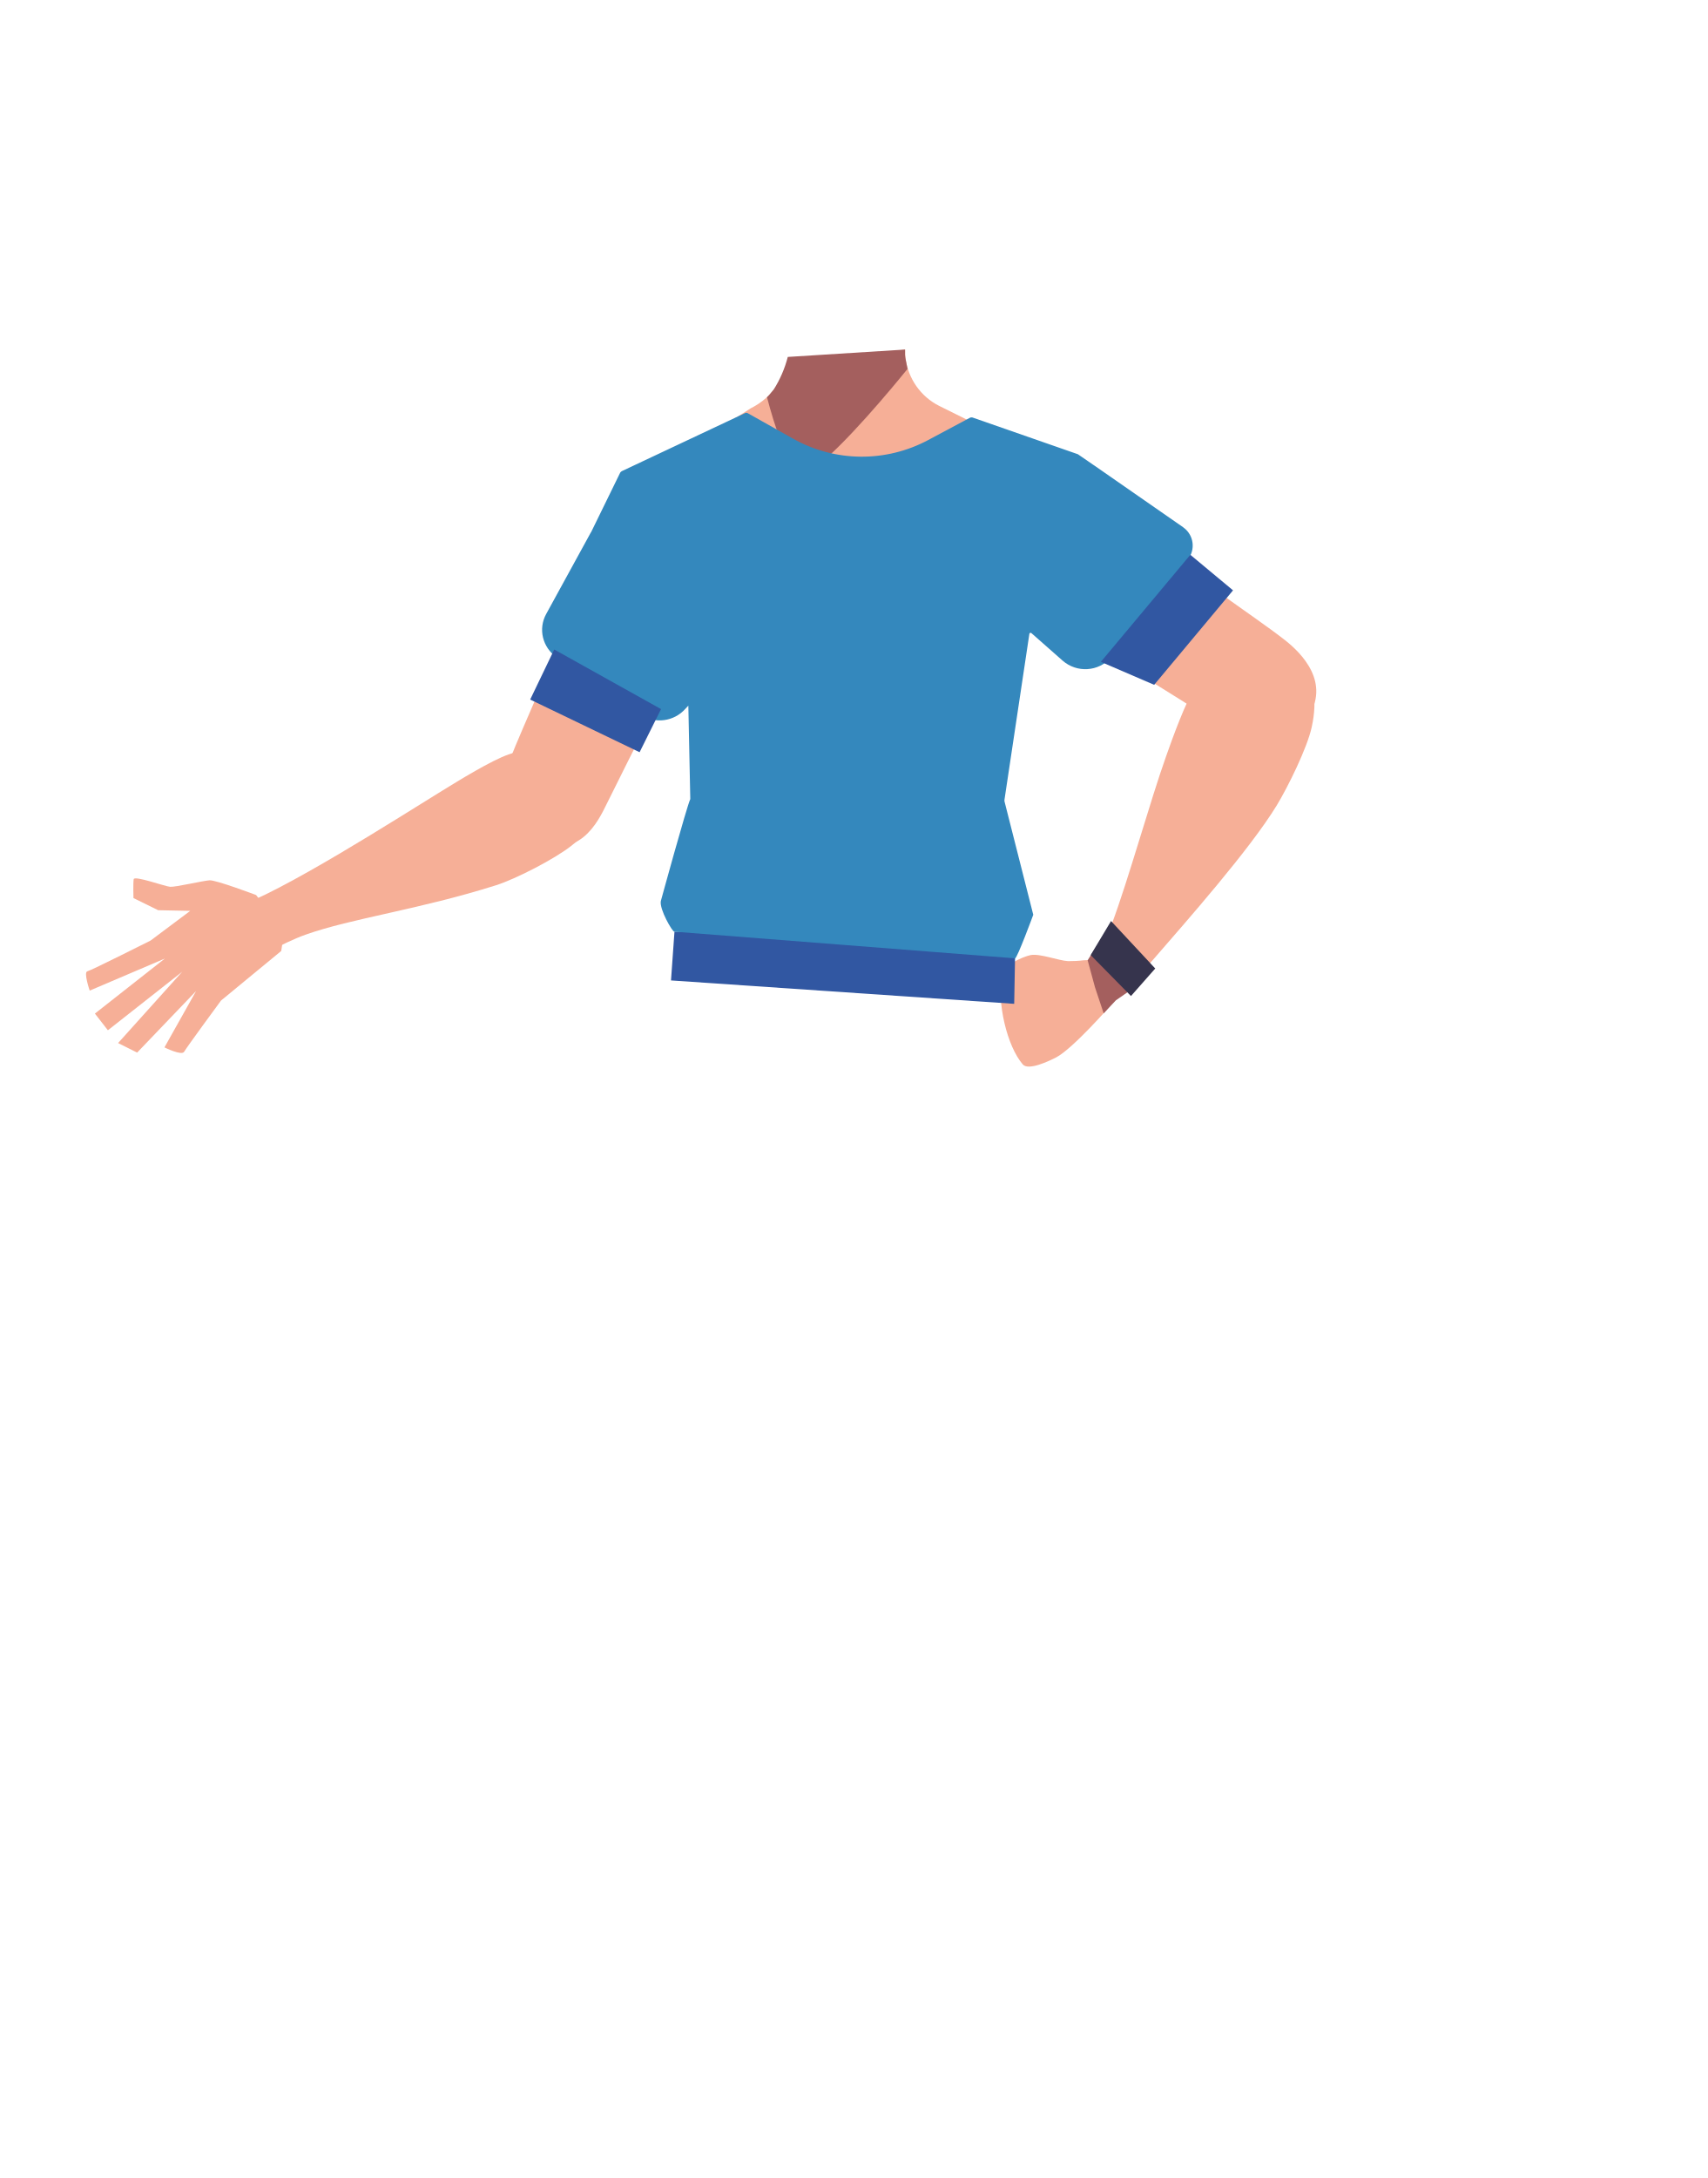
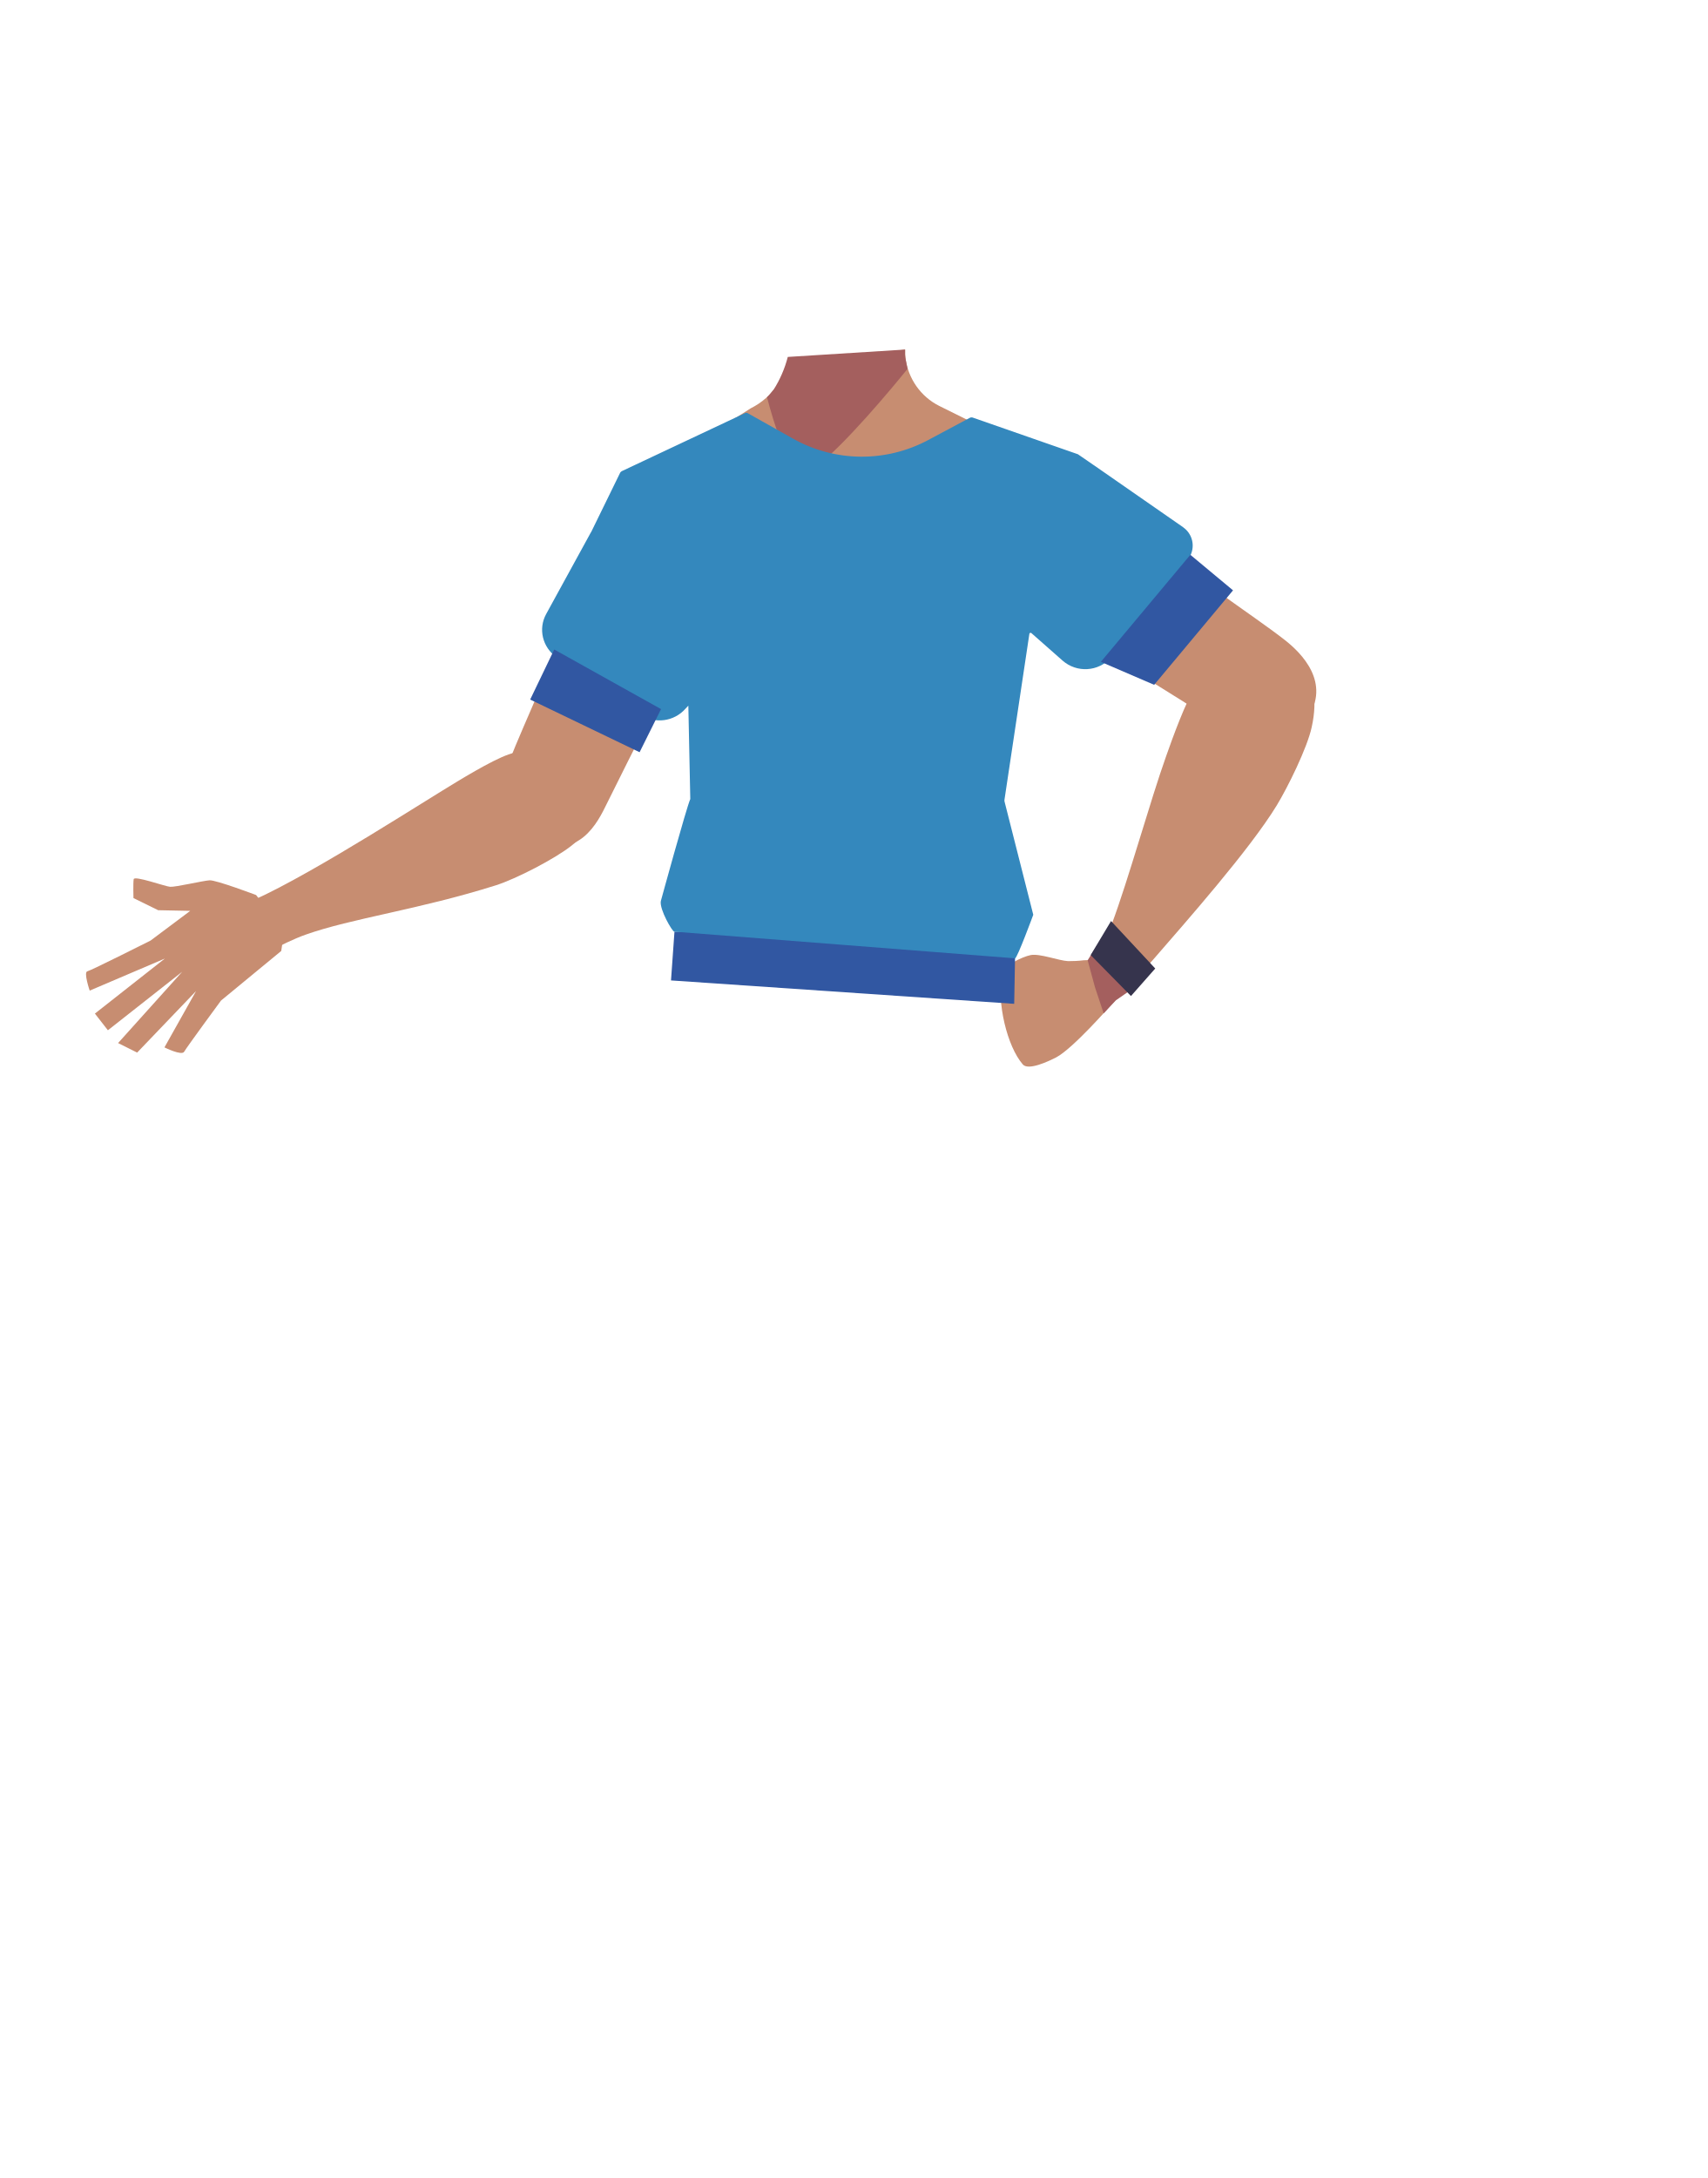
<svg xmlns="http://www.w3.org/2000/svg" version="1.1" id="Calque_1" x="0px" y="0px" viewBox="0 0 788 1005" style="enable-background:new 0 0 788 1005;" xml:space="preserve">
  <style type="text/css">
- 	.st0{fill:#F6AF97;}
+ 	.st0{fill:#C78D71;}
	.st1{fill:#A45F5E;}
	.st2{fill:#36344D;}
	.st3{fill:#8E4917;}
	.st4{fill:#3157A2;}
	.st5{fill:#3488BD;}
</style>
  <g id="Calque_1_00000125577477013597057740000010371921415054562689_">
    <path class="st0" d="M118.2,413c0,0-18.5-7-21.5-6.8s-15.8,3.2-18.2,3s-16.5-5.3-16.8-3.5s-0.1,8.7-0.1,8.7L73,420l14.8,0.3   L69.5,434c0,0-27.4,13.8-29.2,14.2s1.1,8.9,1.1,8.9l34.7-14.8l-32.3,25.4l6,7.7l34.3-27l-29.6,32.9l8.8,4.4l27.2-28.4l-14.6,26   c0,0,8,4,9.1,2s17-23.6,17-23.6l27.8-22.9l1.4-9.2L118.2,413z" />
-     <path class="st0" d="M417.8,161.3v0.9c0,0.3,0,0.7,0,1l0,0c0,0.6,0.1,1.3,0.1,1.9c1.2,9.5,7,17.9,15.6,22.2l40.5,20.1   c1,0.5,2.1,1,3.2,1.3c6.7,2.4,34,13.5,33.6,36.9c-0.6,38.4-26.2,33.2-36.9,42.3c-12.6,10.8-8.3,50-17.2,64   c-2.5,3.9-11.4,10.1-15.8,9.1c-12.5-2.9-24-30.7-34.8-37.7c-6.3-4.1-23.6-3.6-30.2,0c-11.2,6.2-22.3,34.9-34.8,37.7   c-4.4,1-13.4-5.2-15.8-9.1c-8.9-14-4.6-53.2-17.2-64c-10.6-9.1-23,8.3-23.6-30c-0.4-26.6,26.8-47.1,26.8-47.1l35.2-22.4   c2.6-1.3,5-2.9,7.1-4.8c0.8-0.7,1.6-1.5,2.3-2.3l0.6-0.7l0-0.1c3.9-4.6,9.6-8.7,14.5-12.5" />
-     <path class="st1" d="M417.7,161.3v2.5l0.1,0.8l0.1,0.7l0.9,4.6l0.1,0.3l-1,1.2c-5.1,6.3-28.8,35-41.8,44.3   c-3.2,2.3-5.7,3.4-7.2,2.7c-6.8-3.3-14.9-35.1-14.9-35.1c0,0,0.1,0,0.1-0.1c0.6-0.6,1.2-1.2,1.7-1.9c0.3-0.4,0.7-0.8,1.1-1.3   l0.1-0.1c3-4.7,5.2-9.8,6.6-15.2" />
+     <path class="st0" d="M417.8,161.3v0.9c0,0.3,0,0.7,0,1l0,0c0,0.6,0.1,1.3,0.1,1.9c1.2,9.5,7,17.9,15.6,22.2l40.5,20.1   c1,0.5,2.1,1,3.2,1.3c6.7,2.4,34,13.5,33.6,36.9c-0.6,38.4-26.2,33.2-36.9,42.3c-12.6,10.8-8.3,50-17.2,64   c-2.5,3.9-11.4,10.1-15.8,9.1c-12.5-2.9-24-30.7-34.8-37.7c-6.3-4.1-23.6-3.6-30.2,0c-11.2,6.2-22.3,34.9-34.8,37.7   c-4.4,1-13.4-5.2-15.8-9.1c-8.9-14-4.6-53.2-17.2-64c-10.6-9.1-23,8.3-23.6-30c-0.4-26.6,26.8-47.1,26.8-47.1l35.2-22.4   c2.6-1.3,5-2.9,7.1-4.8c0.8-0.7,1.6-1.5,2.3-2.3l0.6-0.7v-0.1c3.9-4.6,9.6-8.7,14.5-12.5" />
+     <path class="st1" d="M417.7,161.3v2.5l0.1,0.8l0.1,0.7l0.9,4.6l0.1,0.3l-1,1.2c-5.1,6.3-28.8,35-41.8,44.3   c-3.2,2.3-5.7,3.4-7.2,2.7c-6.8-3.3-14.9-35.1-14.9-35.1s0.1,0,0.1-0.1c0.6-0.6,1.2-1.2,1.7-1.9c0.3-0.4,0.7-0.8,1.1-1.3l0.1-0.1   c3-4.7,5.2-9.8,6.6-15.2" />
    <path class="st0" d="M453,252.4c11.9,25,40.9,38.8,40.9,38.8s53,32.8,70.4,44c8.2,5.3,25.2,16.6,39-3.6l0,0   c11.3-16.6-2.8-30.4-10.2-36.2c-15-11.8-47.9-32.6-60.5-46.7c-9.4-10.5-19.8-30.3-43.1-36.2c0,0-18.6-6.9-31.8,8.3l-0.5,0.6   C449.8,229.9,448.1,242.1,453,252.4z" />
    <path class="st0" d="M589.3,297.6c-18.5-7.2-32.7,11.8-37.4,19s-10.7,23.9-13.6,32.1c-7.5,21-17.5,57.3-25.2,77.8   c-5.1,13.5-8.1,20.4-0.3,25.9c7,5,16.1-5.8,19.7-9.9c14.9-17.2,44.3-50.4,56.8-70.9c5.1-8.4,14-26.4,16.1-36   C611.4,308.6,594.7,299.6,589.3,297.6z" />
    <path class="st0" d="M275.3,353.6c-9.7-15-32.4-8.3-40.5-5.5s-23.1,12.1-30.6,16.7c-18.9,11.6-75.5,47.9-96.4,54.1   c-14.6,4.4,7.5,25,7.5,25s15.5-9,25.7-12.6c21.4-7.6,52.1-11.5,87.9-22.8c9.4-3,27.2-12.2,34.9-18.3   C285.2,373.3,278.1,358,275.3,353.6z" />
    <path class="st0" d="M332.5,242.1c2.8,27.5-14.9,54.4-14.9,54.4s-28.3,55.5-37.4,74.1c-4.3,8.8-13,27.2-35.2,17.1l0,0   c-18.3-8.4-13.3-27.4-10-36.2c6.7-17.9,24-52.8,27.5-71.3c2.6-13.8,15.2-29.2,32.1-46.3c0,0-1.7-22.6,17.4-16.4l0.8,0.2   C323.6,221.2,331.3,230.8,332.5,242.1L332.5,242.1z" />
    <path class="st0" d="M515.9,448.8c2,3.2,3.1,9-3,14.8c0,0-17.6,20.2-25.4,24.3c-3.5,1.8-12.8,6.2-15.4,3.3   c-7.3-8.4-12.1-28.6-9.7-41.7c0.7-3.9,9.4-8,13.3-8.8c4.3-0.8,13,2.6,17.3,2.8c2.4,0,4.8-0.1,7.2-0.4   C506.2,442.6,513.1,444.4,515.9,448.8z" />
    <polygon class="st1" points="506.2,436.4 502,443.1 505.4,455.6 509.4,467.6 515,461.6 525.1,454.6  " />
    <polygon class="st2" points="503.4,440.7 512.8,425 533.2,446.9 522,459.6  " />
  </g>
  <g id="Calque_5">
    <path class="st3" d="M-505.7,161.3L-505.7,161.3" />
  </g>
  <g id="Calque_7">
    <polygon class="st4" points="309.7,452.4 311.3,429.9 468.7,430.3 468.1,463.2  " />
    <path class="st5" d="M317.7,325.6l0.9,43.1c-1.8,4-13.6,47.1-13.6,47.1c-0.7,3.8,5.3,14.1,6.2,14.1l157.3,12.3   c1,0,8.4-20.1,8.4-20.1l-13.3-52.4c0-0.2,0-0.4,0-0.6l11.5-76.6c0-0.3,0.3-0.5,0.6-0.5c0.1,0,0.2,0.1,0.3,0.1l14.4,12.7   c6.6,5.8,16.6,5.2,22.4-1.4c0.2-0.2,0.4-0.5,0.6-0.7l34.9-44.6c3.5-4.5,2.7-10.9-1.7-14.4c-0.2-0.1-0.3-0.2-0.5-0.4l-41.6-28.9   c2.8,2-6.9-4.8-7-4.8L449,192.7c-0.5-0.2-1-0.1-1.4,0.1L428.5,203c-19.6,10.5-43.1,10.3-62.5-0.6l-20.8-11.7c-0.5-0.3-1-0.3-1.5,0   L287,217.4c-0.3,0.2-0.6,0.4-0.8,0.8l-13.4,27.4l-0.1,0.1l-20.6,37.6c-3.8,6.9-1.7,15.4,4.7,19.9l38.8,26.5   c6.6,4.5,15.5,3.3,20.8-2.7L317.7,325.6z" />
    <polygon class="st4" points="295.2,347.1 244.7,322.8 255.8,299.7 305.1,327.2  " />
    <polygon class="st4" points="508.1,305.4 549.4,256 569.1,272.4 532.7,316  " />
  </g>
</svg>
